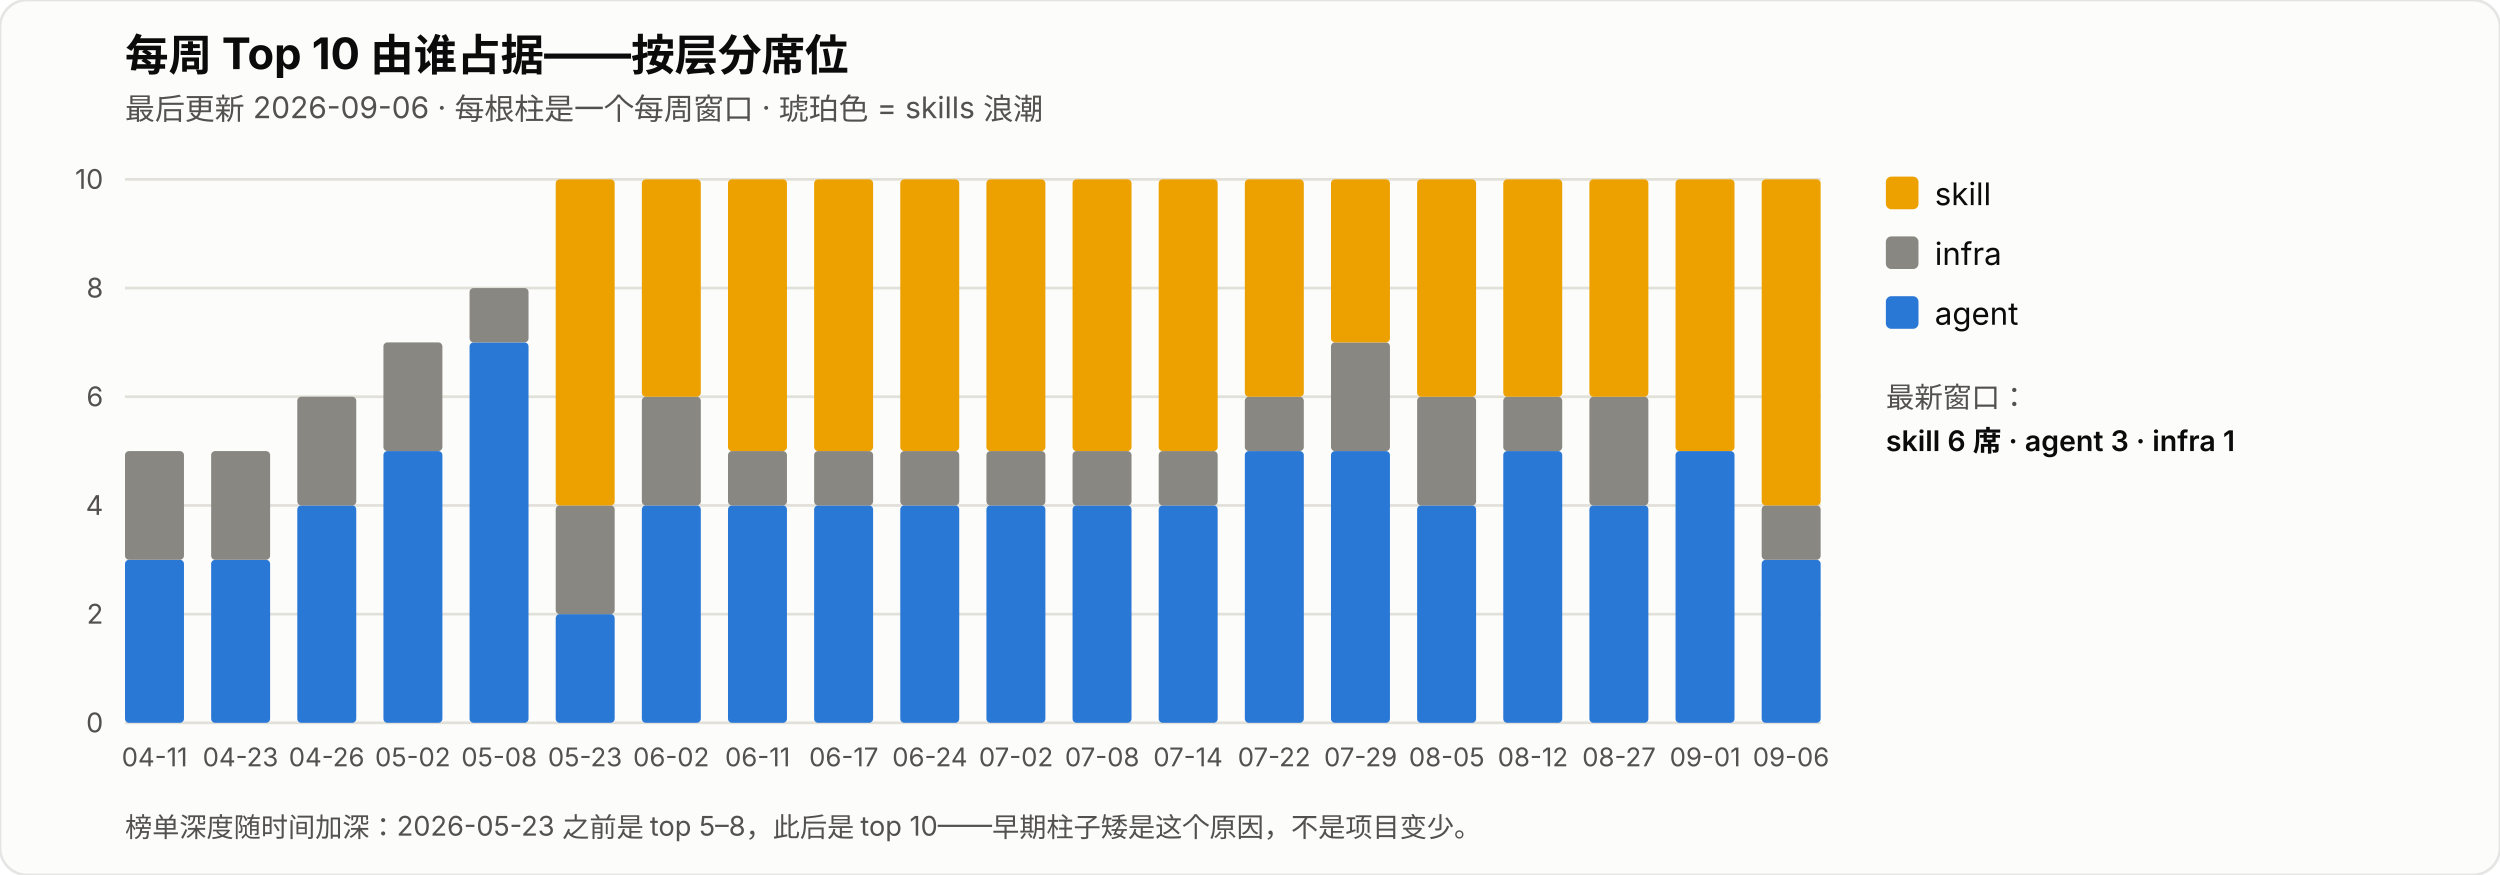
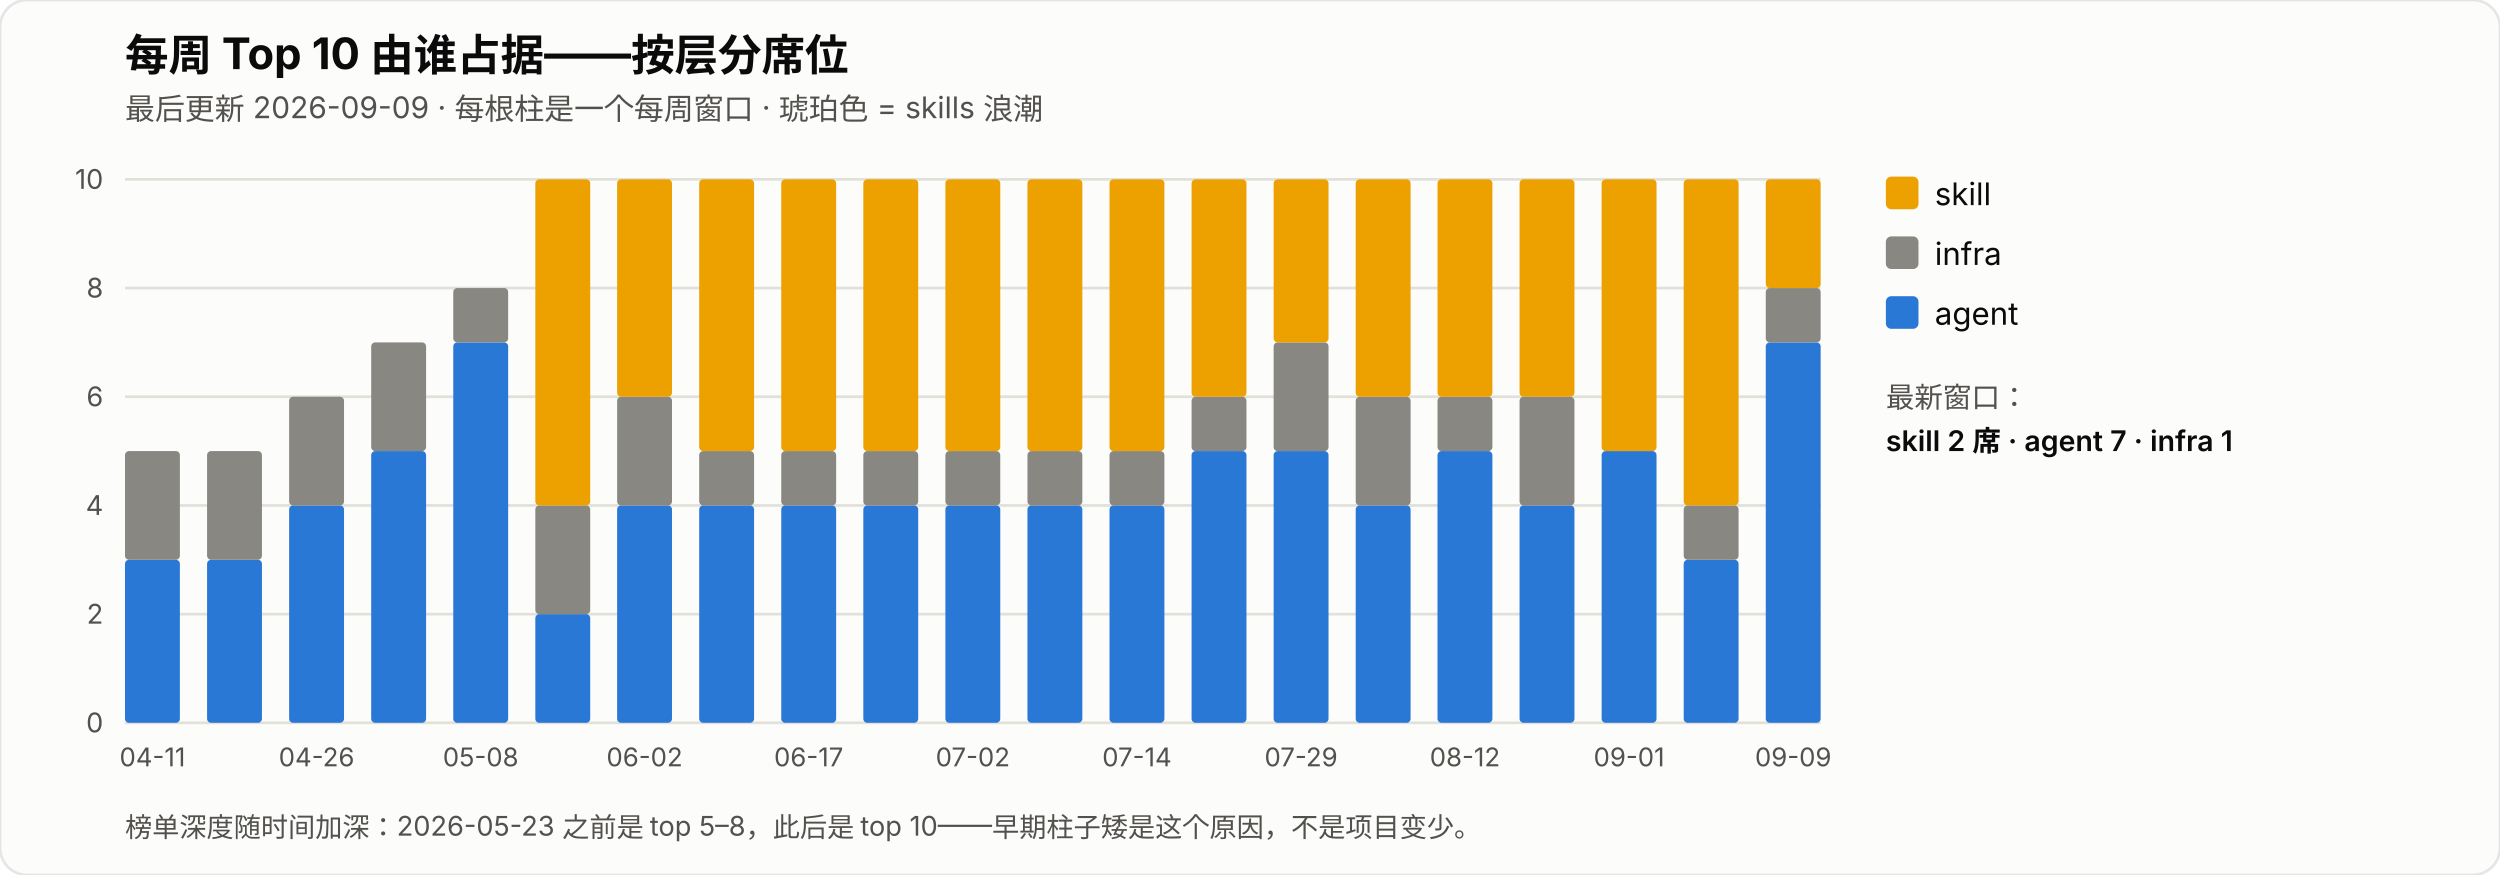
<svg xmlns="http://www.w3.org/2000/svg" width="920" height="322" viewBox="0 0 920 322" font-family="system-ui, -apple-system, sans-serif">
  <rect width="920" height="322" rx="10" fill="#fcfcfb" stroke="rgba(11,11,11,0.10)" />
  <text x="46" y="26" font-size="16" font-weight="700" fill="#0b0b0b">每周 Top 10 由谁占据——按层分席位</text>
-   <text x="46" y="44" font-size="11" fill="#52514e">最后更新 2026-09-06 · 每根柱是一个每周窗口 · 琥珀色 = skills 浪潮</text>
+   <text x="46" y="44" font-size="11" fill="#52514e">最后更新 2026-09-09 · 每根柱是一个每周窗口 · 琥珀色 = skills 浪潮</text>
  <line x1="46" y1="266.0" x2="670" y2="266.0" stroke="#e1e0d9" stroke-width="1" />
  <text x="38" y="269.5" font-size="10" fill="#52514e" text-anchor="end">0</text>
  <line x1="46" y1="226.0" x2="670" y2="226.0" stroke="#e1e0d9" stroke-width="1" />
  <text x="38" y="229.5" font-size="10" fill="#52514e" text-anchor="end">2</text>
  <line x1="46" y1="186.0" x2="670" y2="186.0" stroke="#e1e0d9" stroke-width="1" />
  <text x="38" y="189.5" font-size="10" fill="#52514e" text-anchor="end">4</text>
  <line x1="46" y1="146.0" x2="670" y2="146.0" stroke="#e1e0d9" stroke-width="1" />
  <text x="38" y="149.5" font-size="10" fill="#52514e" text-anchor="end">6</text>
  <line x1="46" y1="106.0" x2="670" y2="106.0" stroke="#e1e0d9" stroke-width="1" />
  <text x="38" y="109.5" font-size="10" fill="#52514e" text-anchor="end">8</text>
  <line x1="46" y1="66.0" x2="670" y2="66.0" stroke="#e1e0d9" stroke-width="1" />
  <text x="38" y="69.5" font-size="10" fill="#52514e" text-anchor="end">10</text>
-   <rect x="46.0" y="206.0" width="21.7" height="60.0" fill="#2a78d6" rx="1.5" />
-   <rect x="46.0" y="166.0" width="21.7" height="40.0" fill="#898781" rx="1.5" />
-   <text x="56.9" y="282" font-size="9.5" fill="#52514e" text-anchor="middle">04-11</text>
-   <rect x="77.7" y="206.0" width="21.7" height="60.0" fill="#2a78d6" rx="1.5" />
-   <rect x="77.7" y="166.0" width="21.7" height="40.0" fill="#898781" rx="1.5" />
-   <text x="88.5" y="282" font-size="9.5" fill="#52514e" text-anchor="middle">04-23</text>
-   <rect x="109.4" y="186.0" width="21.7" height="80.0" fill="#2a78d6" rx="1.5" />
-   <rect x="109.4" y="146.0" width="21.7" height="40.0" fill="#898781" rx="1.5" />
-   <text x="120.2" y="282" font-size="9.5" fill="#52514e" text-anchor="middle">04-26</text>
-   <rect x="141.1" y="166.0" width="21.7" height="100.0" fill="#2a78d6" rx="1.5" />
-   <rect x="141.1" y="126.0" width="21.7" height="40.0" fill="#898781" rx="1.5" />
-   <text x="151.9" y="282" font-size="9.5" fill="#52514e" text-anchor="middle">05-02</text>
-   <rect x="172.8" y="126.0" width="21.7" height="140.0" fill="#2a78d6" rx="1.5" />
-   <rect x="172.8" y="106.0" width="21.7" height="20.0" fill="#898781" rx="1.5" />
-   <text x="183.7" y="282" font-size="9.5" fill="#52514e" text-anchor="middle">05-08</text>
-   <rect x="204.5" y="226.0" width="21.7" height="40.0" fill="#2a78d6" rx="1.5" />
-   <rect x="204.5" y="186.0" width="21.7" height="40.0" fill="#898781" rx="1.5" />
-   <rect x="204.5" y="66.0" width="21.7" height="120.0" fill="#eda100" rx="1.5" />
-   <text x="215.3" y="282" font-size="9.5" fill="#52514e" text-anchor="middle">05-23</text>
-   <rect x="236.2" y="186.0" width="21.7" height="80.0" fill="#2a78d6" rx="1.5" />
-   <rect x="236.2" y="146.0" width="21.7" height="40.0" fill="#898781" rx="1.5" />
-   <rect x="236.2" y="66.0" width="21.7" height="80.0" fill="#eda100" rx="1.5" />
-   <text x="247.0" y="282" font-size="9.5" fill="#52514e" text-anchor="middle">06-02</text>
-   <rect x="267.9" y="186.0" width="21.7" height="80.0" fill="#2a78d6" rx="1.5" />
-   <rect x="267.9" y="166.0" width="21.7" height="20.0" fill="#898781" rx="1.5" />
-   <rect x="267.9" y="66.0" width="21.7" height="100.0" fill="#eda100" rx="1.5" />
-   <text x="278.8" y="282" font-size="9.5" fill="#52514e" text-anchor="middle">06-11</text>
-   <rect x="299.6" y="186.0" width="21.7" height="80.0" fill="#2a78d6" rx="1.5" />
-   <rect x="299.6" y="166.0" width="21.7" height="20.0" fill="#898781" rx="1.5" />
-   <rect x="299.6" y="66.0" width="21.7" height="100.0" fill="#eda100" rx="1.5" />
-   <text x="310.5" y="282" font-size="9.5" fill="#52514e" text-anchor="middle">06-17</text>
-   <rect x="331.3" y="186.0" width="21.7" height="80.0" fill="#2a78d6" rx="1.5" />
-   <rect x="331.3" y="166.0" width="21.7" height="20.0" fill="#898781" rx="1.5" />
-   <rect x="331.3" y="66.0" width="21.7" height="100.0" fill="#eda100" rx="1.5" />
-   <text x="342.2" y="282" font-size="9.5" fill="#52514e" text-anchor="middle">06-24</text>
-   <rect x="363.0" y="186.0" width="21.7" height="80.0" fill="#2a78d6" rx="1.5" />
-   <rect x="363.0" y="166.0" width="21.7" height="20.0" fill="#898781" rx="1.5" />
-   <rect x="363.0" y="66.0" width="21.7" height="100.0" fill="#eda100" rx="1.5" />
-   <text x="373.9" y="282" font-size="9.5" fill="#52514e" text-anchor="middle">07-02</text>
-   <rect x="394.7" y="186.0" width="21.7" height="80.0" fill="#2a78d6" rx="1.5" />
-   <rect x="394.7" y="166.0" width="21.7" height="20.0" fill="#898781" rx="1.5" />
-   <rect x="394.7" y="66.0" width="21.7" height="100.0" fill="#eda100" rx="1.5" />
-   <text x="405.6" y="282" font-size="9.5" fill="#52514e" text-anchor="middle">07-08</text>
-   <rect x="426.4" y="186.0" width="21.7" height="80.0" fill="#2a78d6" rx="1.5" />
-   <rect x="426.4" y="166.0" width="21.7" height="20.0" fill="#898781" rx="1.5" />
-   <rect x="426.4" y="66.0" width="21.7" height="100.0" fill="#eda100" rx="1.5" />
-   <text x="437.2" y="282" font-size="9.5" fill="#52514e" text-anchor="middle">07-14</text>
-   <rect x="458.1" y="166.0" width="21.7" height="100.0" fill="#2a78d6" rx="1.5" />
-   <rect x="458.1" y="146.0" width="21.7" height="20.0" fill="#898781" rx="1.5" />
-   <rect x="458.1" y="66.0" width="21.7" height="80.0" fill="#eda100" rx="1.5" />
-   <text x="468.9" y="282" font-size="9.5" fill="#52514e" text-anchor="middle">07-22</text>
-   <rect x="489.8" y="166.0" width="21.7" height="100.0" fill="#2a78d6" rx="1.5" />
-   <rect x="489.8" y="126.0" width="21.7" height="40.0" fill="#898781" rx="1.5" />
-   <rect x="489.8" y="66.0" width="21.7" height="60.0" fill="#eda100" rx="1.5" />
-   <text x="500.7" y="282" font-size="9.5" fill="#52514e" text-anchor="middle">07-29</text>
-   <rect x="521.5" y="186.0" width="21.7" height="80.0" fill="#2a78d6" rx="1.5" />
-   <rect x="521.5" y="146.0" width="21.7" height="40.0" fill="#898781" rx="1.5" />
-   <rect x="521.5" y="66.0" width="21.7" height="80.0" fill="#eda100" rx="1.5" />
-   <text x="532.4" y="282" font-size="9.5" fill="#52514e" text-anchor="middle">08-05</text>
-   <rect x="553.2" y="166.0" width="21.7" height="100.0" fill="#2a78d6" rx="1.5" />
-   <rect x="553.2" y="146.0" width="21.7" height="20.0" fill="#898781" rx="1.5" />
-   <rect x="553.2" y="66.0" width="21.7" height="80.0" fill="#eda100" rx="1.5" />
-   <text x="564.1" y="282" font-size="9.5" fill="#52514e" text-anchor="middle">08-12</text>
-   <rect x="584.9" y="186.0" width="21.7" height="80.0" fill="#2a78d6" rx="1.5" />
-   <rect x="584.9" y="146.0" width="21.7" height="40.0" fill="#898781" rx="1.5" />
-   <rect x="584.9" y="66.0" width="21.7" height="80.0" fill="#eda100" rx="1.5" />
-   <text x="595.8" y="282" font-size="9.5" fill="#52514e" text-anchor="middle">08-27</text>
-   <rect x="616.6" y="166.0" width="21.7" height="100.0" fill="#2a78d6" rx="1.5" />
-   <rect x="616.6" y="66.0" width="21.7" height="100.0" fill="#eda100" rx="1.5" />
-   <text x="627.5" y="282" font-size="9.5" fill="#52514e" text-anchor="middle">09-01</text>
-   <rect x="648.3" y="206.0" width="21.7" height="60.0" fill="#2a78d6" rx="1.5" />
-   <rect x="648.3" y="186.0" width="21.7" height="20.0" fill="#898781" rx="1.5" />
-   <rect x="648.3" y="66.0" width="21.7" height="120.0" fill="#eda100" rx="1.5" />
-   <text x="659.1" y="282" font-size="9.5" fill="#52514e" text-anchor="middle">09-06</text>
+   <rect x="46.0" y="206.0" width="20.2" height="60.0" fill="#2a78d6" rx="1.5" />
+   <rect x="46.0" y="166.0" width="20.2" height="40.0" fill="#898781" rx="1.5" />
+   <text x="56.1" y="282" font-size="9.5" fill="#52514e" text-anchor="middle">04-11</text>
+   <rect x="76.2" y="206.0" width="20.2" height="60.0" fill="#2a78d6" rx="1.5" />
+   <rect x="76.2" y="166.0" width="20.2" height="40.0" fill="#898781" rx="1.5" />
+   <rect x="106.4" y="186.0" width="20.2" height="80.0" fill="#2a78d6" rx="1.5" />
+   <rect x="106.4" y="146.0" width="20.2" height="40.0" fill="#898781" rx="1.5" />
+   <text x="116.5" y="282" font-size="9.5" fill="#52514e" text-anchor="middle">04-26</text>
+   <rect x="136.6" y="166.0" width="20.2" height="100.0" fill="#2a78d6" rx="1.5" />
+   <rect x="136.6" y="126.0" width="20.2" height="40.0" fill="#898781" rx="1.5" />
+   <rect x="166.8" y="126.0" width="20.2" height="140.0" fill="#2a78d6" rx="1.5" />
+   <rect x="166.8" y="106.0" width="20.2" height="20.0" fill="#898781" rx="1.5" />
+   <text x="176.9" y="282" font-size="9.5" fill="#52514e" text-anchor="middle">05-08</text>
+   <rect x="197.0" y="226.0" width="20.2" height="40.0" fill="#2a78d6" rx="1.5" />
+   <rect x="197.0" y="186.0" width="20.2" height="40.0" fill="#898781" rx="1.5" />
+   <rect x="197.0" y="66.0" width="20.2" height="120.0" fill="#eda100" rx="1.5" />
+   <rect x="227.1" y="186.0" width="20.2" height="80.0" fill="#2a78d6" rx="1.5" />
+   <rect x="227.1" y="146.0" width="20.2" height="40.0" fill="#898781" rx="1.5" />
+   <rect x="227.1" y="66.0" width="20.2" height="80.0" fill="#eda100" rx="1.5" />
+   <text x="237.2" y="282" font-size="9.5" fill="#52514e" text-anchor="middle">06-02</text>
+   <rect x="257.3" y="186.0" width="20.2" height="80.0" fill="#2a78d6" rx="1.5" />
+   <rect x="257.3" y="166.0" width="20.2" height="20.0" fill="#898781" rx="1.5" />
+   <rect x="257.3" y="66.0" width="20.2" height="100.0" fill="#eda100" rx="1.5" />
+   <rect x="287.5" y="186.0" width="20.2" height="80.0" fill="#2a78d6" rx="1.5" />
+   <rect x="287.5" y="166.0" width="20.2" height="20.0" fill="#898781" rx="1.5" />
+   <rect x="287.5" y="66.0" width="20.2" height="100.0" fill="#eda100" rx="1.5" />
+   <text x="297.6" y="282" font-size="9.5" fill="#52514e" text-anchor="middle">06-17</text>
+   <rect x="317.7" y="186.0" width="20.2" height="80.0" fill="#2a78d6" rx="1.5" />
+   <rect x="317.7" y="166.0" width="20.2" height="20.0" fill="#898781" rx="1.5" />
+   <rect x="317.7" y="66.0" width="20.2" height="100.0" fill="#eda100" rx="1.5" />
+   <rect x="347.9" y="186.0" width="20.2" height="80.0" fill="#2a78d6" rx="1.5" />
+   <rect x="347.9" y="166.0" width="20.2" height="20.0" fill="#898781" rx="1.5" />
+   <rect x="347.9" y="66.0" width="20.2" height="100.0" fill="#eda100" rx="1.5" />
+   <text x="358.0" y="282" font-size="9.5" fill="#52514e" text-anchor="middle">07-02</text>
+   <rect x="378.1" y="186.0" width="20.2" height="80.0" fill="#2a78d6" rx="1.5" />
+   <rect x="378.1" y="166.0" width="20.2" height="20.0" fill="#898781" rx="1.5" />
+   <rect x="378.1" y="66.0" width="20.2" height="100.0" fill="#eda100" rx="1.5" />
+   <rect x="408.3" y="186.0" width="20.2" height="80.0" fill="#2a78d6" rx="1.5" />
+   <rect x="408.3" y="166.0" width="20.2" height="20.0" fill="#898781" rx="1.5" />
+   <rect x="408.3" y="66.0" width="20.2" height="100.0" fill="#eda100" rx="1.5" />
+   <text x="418.4" y="282" font-size="9.5" fill="#52514e" text-anchor="middle">07-14</text>
+   <rect x="438.5" y="166.0" width="20.2" height="100.0" fill="#2a78d6" rx="1.5" />
+   <rect x="438.5" y="146.0" width="20.2" height="20.0" fill="#898781" rx="1.5" />
+   <rect x="438.5" y="66.0" width="20.2" height="80.0" fill="#eda100" rx="1.5" />
+   <rect x="468.7" y="166.0" width="20.2" height="100.0" fill="#2a78d6" rx="1.5" />
+   <rect x="468.7" y="126.0" width="20.2" height="40.0" fill="#898781" rx="1.5" />
+   <rect x="468.7" y="66.0" width="20.2" height="60.0" fill="#eda100" rx="1.5" />
+   <text x="478.8" y="282" font-size="9.5" fill="#52514e" text-anchor="middle">07-29</text>
+   <rect x="498.9" y="186.0" width="20.2" height="80.0" fill="#2a78d6" rx="1.5" />
+   <rect x="498.9" y="146.0" width="20.2" height="40.0" fill="#898781" rx="1.5" />
+   <rect x="498.9" y="66.0" width="20.2" height="80.0" fill="#eda100" rx="1.5" />
+   <rect x="529.0" y="166.0" width="20.2" height="100.0" fill="#2a78d6" rx="1.5" />
+   <rect x="529.0" y="146.0" width="20.2" height="20.0" fill="#898781" rx="1.5" />
+   <rect x="529.0" y="66.0" width="20.2" height="80.0" fill="#eda100" rx="1.5" />
+   <text x="539.1" y="282" font-size="9.5" fill="#52514e" text-anchor="middle">08-12</text>
+   <rect x="559.2" y="186.0" width="20.2" height="80.0" fill="#2a78d6" rx="1.5" />
+   <rect x="559.2" y="146.0" width="20.2" height="40.0" fill="#898781" rx="1.5" />
+   <rect x="559.2" y="66.0" width="20.2" height="80.0" fill="#eda100" rx="1.5" />
+   <rect x="589.4" y="166.0" width="20.2" height="100.0" fill="#2a78d6" rx="1.5" />
+   <rect x="589.4" y="66.0" width="20.2" height="100.0" fill="#eda100" rx="1.5" />
+   <text x="599.5" y="282" font-size="9.5" fill="#52514e" text-anchor="middle">09-01</text>
+   <rect x="619.6" y="206.0" width="20.2" height="60.0" fill="#2a78d6" rx="1.5" />
+   <rect x="619.6" y="186.0" width="20.2" height="20.0" fill="#898781" rx="1.5" />
+   <rect x="619.6" y="66.0" width="20.2" height="120.0" fill="#eda100" rx="1.5" />
+   <rect x="649.8" y="126.0" width="20.2" height="140.0" fill="#2a78d6" rx="1.5" />
+   <rect x="649.8" y="106.0" width="20.2" height="20.0" fill="#898781" rx="1.5" />
+   <rect x="649.8" y="66.0" width="20.2" height="40.0" fill="#eda100" rx="1.5" />
+   <text x="659.9" y="282" font-size="9.5" fill="#52514e" text-anchor="middle">09-09</text>
  <rect x="694" y="65" width="12" height="12" rx="2" fill="#eda100" />
  <text x="712" y="75.5" font-size="11.5" fill="#0b0b0b">skill</text>
  <rect x="694" y="87" width="12" height="12" rx="2" fill="#898781" />
  <text x="712" y="97.5" font-size="11.5" fill="#0b0b0b">infra</text>
  <rect x="694" y="109" width="12" height="12" rx="2" fill="#2a78d6" />
  <text x="712" y="119.5" font-size="11.5" fill="#0b0b0b">agent</text>
  <text x="694" y="150" font-size="10.5" fill="#52514e">最新窗口：</text>
-   <text x="694" y="166" font-size="10.5" font-weight="600" fill="#0b0b0b">skill 6 席 · agent 3 · infra 1</text>
+   <text x="694" y="166" font-size="10.5" font-weight="600" fill="#0b0b0b">skill 2 席 · agent 7 · infra 1</text>
  <text x="46" y="308" font-size="10" fill="#52514e">榜单深度随时间加深：2026-05-23 之前是 top 5–8，此后是 top 10——早期柱子矮是这个原因，不是项目变少。</text>
</svg>
